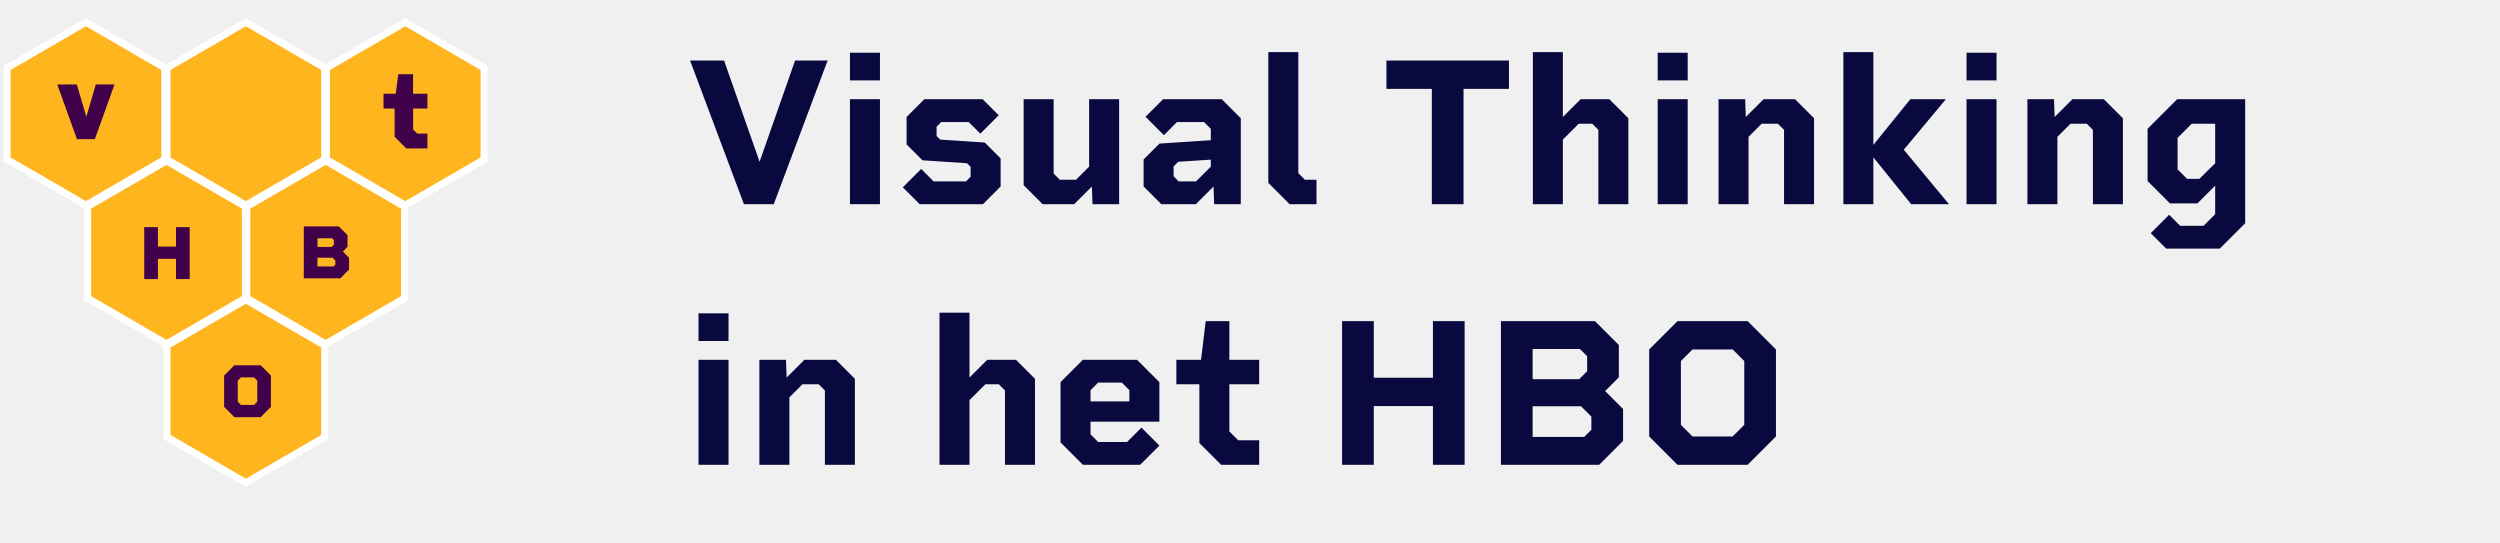
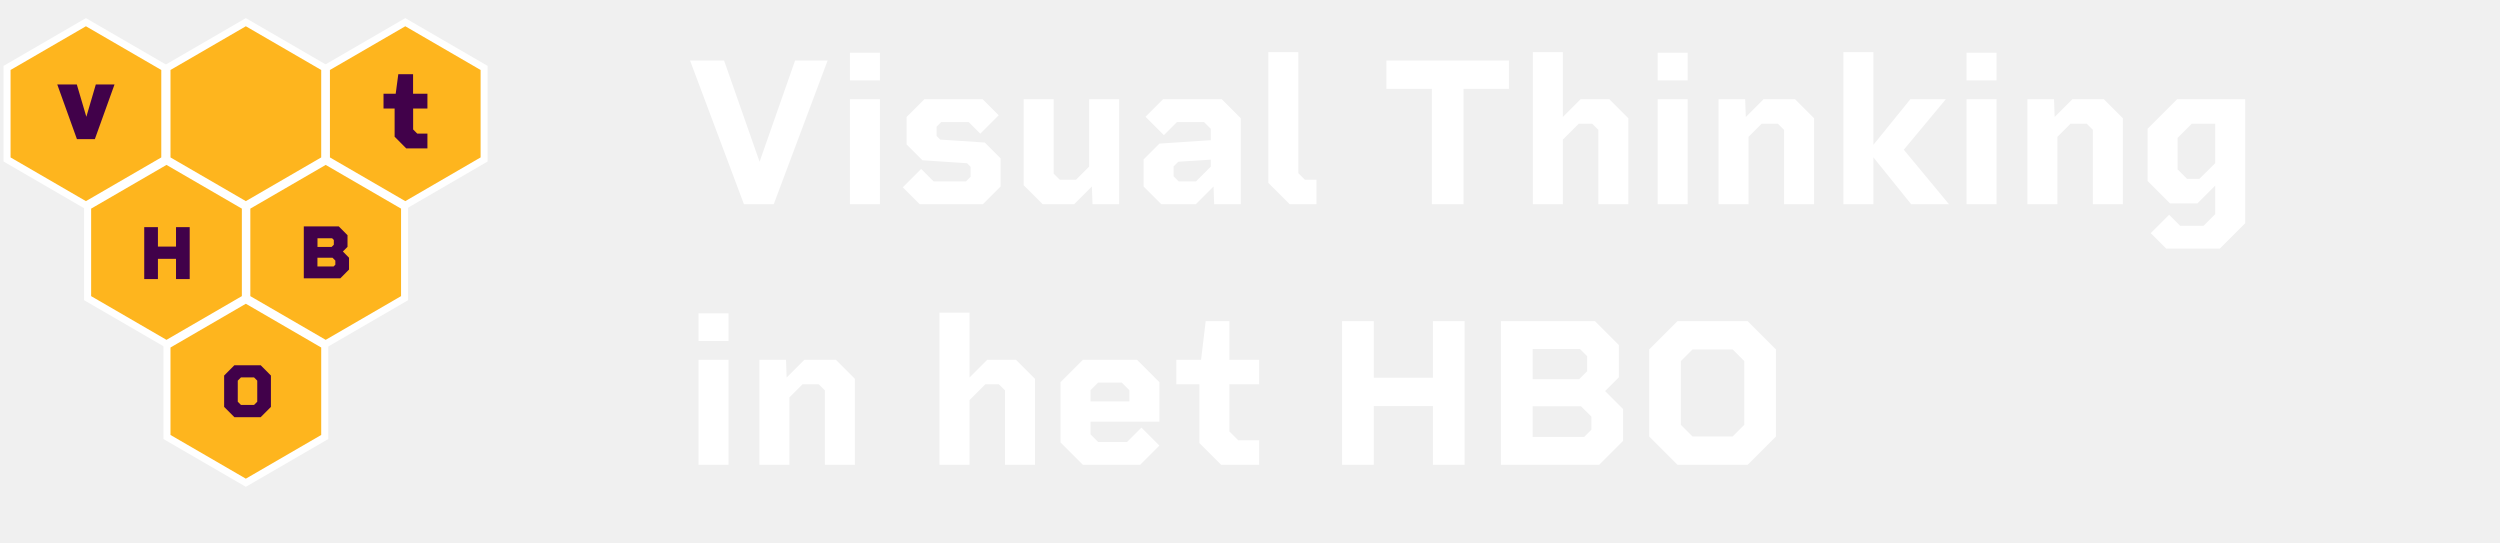
<svg xmlns="http://www.w3.org/2000/svg" width="355" height="77" viewBox="0 0 355 77" fill="none">
-   <path d="M112.9 8.6L107.86 22.97L102.82 8.6H97.99L105.64 29H109.87L117.52 8.6H112.9ZM120.694 11.42H124.954V7.49H120.694V11.42ZM120.694 29H124.954V14.09H120.694V29ZM139.836 20.24L133.506 19.82L132.996 19.31V17.99L133.656 17.33H137.556L139.206 18.98L141.816 16.37L139.536 14.09H131.256L128.736 16.61V20.51L130.986 22.76L137.316 23.18L137.826 23.69V25.1L137.166 25.76H132.576L130.806 23.99L128.196 26.6L130.596 29H139.566L142.086 26.48V22.49L139.836 20.24ZM154.657 14.09V23.66L152.797 25.52H150.487L149.617 24.65V14.09H145.357V26.3L148.057 29H152.527L155.047 26.48L155.137 29H158.917V14.09H154.657ZM173.492 14.09H165.152L162.662 16.58L165.272 19.19L167.132 17.33H170.972L171.932 18.29V19.91L164.642 20.39L162.392 22.64V26.48L164.912 29H169.802L172.322 26.48L172.412 29H176.192V16.79L173.492 14.09ZM167.372 25.76L166.652 25.04V23.63L167.312 22.97L171.932 22.67V23.66L169.832 25.76H167.372ZM185.292 25.52L184.362 24.59V7.4H180.102V25.97L183.132 29H186.942V25.52H185.292ZM214.272 8.6H196.872V12.62H203.322V29H207.822V12.62H214.272V8.6ZM228.527 14.09H224.447L221.927 16.61V7.4H217.667V29H221.927V19.82L224.177 17.57H226.097L226.967 18.44V29H231.227V16.79L228.527 14.09ZM235.391 11.42H239.651V7.49H235.391V11.42ZM235.391 29H239.651V14.09H235.391V29ZM254.894 14.09H250.424L247.904 16.61L247.814 14.09H244.034V29H248.294V19.43L250.154 17.57H252.464L253.334 18.44V29H257.594V16.79L254.894 14.09ZM276.758 29L270.338 21.26L276.308 14.09H271.268L266.018 20.57V7.4H261.758V29H266.018V22.34L271.388 29H276.758ZM279.249 11.42H283.509V7.49H279.249V11.42ZM279.249 29H283.509V14.09H279.249V29ZM298.751 14.09H294.281L291.761 16.61L291.671 14.09H287.891V29H292.151V19.43L294.011 17.57H296.321L297.191 18.44V29H301.451V16.79L298.751 14.09ZM318.816 14.09H309.156L304.956 18.29V25.7L308.136 28.88H312.036L314.556 26.36V30.41L312.906 32.06H309.576L308.016 30.5L305.406 33.11L307.596 35.3H315.216L318.816 31.7V14.09ZM312.306 25.4H310.566L309.216 24.05V19.58L311.226 17.57H314.556V23.18L312.306 25.4ZM99.19 48.42H103.45V44.49H99.19V48.42ZM99.19 66H103.45V51.09H99.19V66ZM118.693 51.09H114.223L111.703 53.61L111.613 51.09H107.833V66H112.093V56.43L113.953 54.57H116.263L117.133 55.44V66H121.393V53.79L118.693 51.09ZM144.269 51.09H140.189L137.669 53.61V44.4H133.409V66H137.669V56.82L139.919 54.57H141.839L142.709 55.44V66H146.969V53.79L144.269 51.09ZM161.453 51.09H153.773L150.593 54.27V62.82L153.773 66H161.903L164.633 63.27L162.083 60.72L160.043 62.76H155.933L154.853 61.68V59.88H164.633V54.27L161.453 51.09ZM154.853 57V55.41L155.933 54.33H159.293L160.373 55.41V57H154.853ZM178.8 54.57V51.09H174.57V45.6H171.21L170.55 51.09H167.04V54.57H170.31V62.91L173.4 66H178.8V62.52H175.83L174.57 61.26V54.57H178.8ZM203.476 45.6V53.64H195.076V45.6H190.576V66H195.076V57.66H203.476V66H207.976V45.6H203.476ZM227.925 55.53L229.875 53.58V48.99L226.485 45.6H213.135V66H227.085L230.475 62.61V58.08L227.925 55.53ZM217.635 49.56H224.355L225.375 50.58V52.71L224.235 53.85H217.635V49.56ZM224.955 62.04H217.635V57.69H224.505L225.975 59.16V61.02L224.955 62.04ZM248.166 45.6H238.206L234.186 49.62V61.98L238.206 66H248.166L252.186 61.98V49.62L248.166 45.6ZM246.036 61.98H240.336L238.686 60.33V51.27L240.336 49.62H246.036L247.686 51.27V60.33L246.036 61.98Z" fill="#090940" />
+   <path d="M112.9 8.6L107.86 22.97L102.82 8.6H97.99L105.64 29H109.87L117.52 8.6H112.9ZM120.694 11.42H124.954V7.49H120.694V11.42ZM120.694 29H124.954V14.09H120.694V29ZM139.836 20.24L133.506 19.82L132.996 19.31V17.99L133.656 17.33H137.556L139.206 18.98L141.816 16.37L139.536 14.09H131.256L128.736 16.61V20.51L130.986 22.76L137.316 23.18L137.826 23.69V25.1L137.166 25.76H132.576L130.806 23.99L128.196 26.6L130.596 29H139.566L142.086 26.48V22.49L139.836 20.24ZM154.657 14.09V23.66L152.797 25.52H150.487L149.617 24.65V14.09H145.357V26.3L148.057 29H152.527L155.047 26.48L155.137 29H158.917V14.09H154.657ZM173.492 14.09H165.152L162.662 16.58L165.272 19.19L167.132 17.33H170.972L171.932 18.29V19.91L164.642 20.39L162.392 22.64V26.48L164.912 29H169.802L172.322 26.48L172.412 29H176.192V16.79L173.492 14.09ZM167.372 25.76L166.652 25.04V23.63L167.312 22.97L171.932 22.67V23.66L169.832 25.76H167.372ZM185.292 25.52L184.362 24.59V7.4H180.102V25.97L183.132 29H186.942V25.52H185.292ZM214.272 8.6H196.872V12.62H203.322V29H207.822V12.62H214.272V8.6ZM228.527 14.09H224.447L221.927 16.61V7.4H217.667V29H221.927V19.82L224.177 17.57H226.097L226.967 18.44V29H231.227V16.79L228.527 14.09ZM235.391 11.42H239.651V7.49H235.391V11.42ZM235.391 29H239.651V14.09H235.391V29ZM254.894 14.09H250.424L247.904 16.61L247.814 14.09H244.034V29H248.294V19.43L250.154 17.57H252.464L253.334 18.44V29H257.594V16.79L254.894 14.09ZM276.758 29L270.338 21.26L276.308 14.09H271.268L266.018 20.57V7.4H261.758V29H266.018V22.34L271.388 29H276.758ZM279.249 11.42H283.509V7.49H279.249V11.42ZM279.249 29H283.509V14.09H279.249V29ZM298.751 14.09H294.281L291.761 16.61L291.671 14.09H287.891V29H292.151V19.43L294.011 17.57H296.321L297.191 18.44V29H301.451V16.79L298.751 14.09ZM318.816 14.09H309.156L304.956 18.29V25.7L308.136 28.88H312.036L314.556 26.36V30.41L312.906 32.06H309.576L308.016 30.5L305.406 33.11L307.596 35.3H315.216L318.816 31.7V14.09ZM312.306 25.4H310.566L309.216 24.05V19.58L311.226 17.57H314.556V23.18L312.306 25.4ZM99.19 48.42H103.45V44.49H99.19V48.42ZM99.19 66H103.45V51.09H99.19V66ZM118.693 51.09H114.223L111.703 53.61L111.613 51.09H107.833V66H112.093V56.43L113.953 54.57H116.263L117.133 55.44V66H121.393V53.79L118.693 51.09ZM144.269 51.09H140.189L137.669 53.61V44.4H133.409V66H137.669V56.82L139.919 54.57H141.839L142.709 55.44V66H146.969V53.79L144.269 51.09ZM161.453 51.09H153.773L150.593 54.27V62.82L153.773 66H161.903L164.633 63.27L162.083 60.72L160.043 62.76H155.933L154.853 61.68V59.88H164.633V54.27L161.453 51.09ZM154.853 57V55.41L155.933 54.33H159.293L160.373 55.41V57H154.853ZM178.8 54.57V51.09H174.57V45.6H171.21L170.55 51.09H167.04V54.57H170.31V62.91L173.4 66H178.8V62.52H175.83L174.57 61.26V54.57H178.8ZM203.476 45.6V53.64H195.076V45.6H190.576V66H195.076V57.66H203.476V66H207.976V45.6H203.476ZM227.925 55.53L229.875 53.58V48.99L226.485 45.6H213.135V66H227.085L230.475 62.61V58.08L227.925 55.53ZM217.635 49.56H224.355L225.375 50.58V52.71L224.235 53.85H217.635V49.56ZM224.955 62.04H217.635V57.69H224.505L225.975 59.16V61.02L224.955 62.04ZM248.166 45.6H238.206L234.186 49.62V61.98L238.206 66H248.166L252.186 61.98V49.62L248.166 45.6ZM246.036 61.98H240.336L238.686 60.33V51.27L240.336 49.62H246.036L247.686 51.27V60.33L246.036 61.98Z" fill="#FFFFFF" />
  <path d="M23.71 49.059V62.053L34.91 68.549L46.111 62.053V49.059L34.91 42.554L23.71 49.059Z" fill="#FEB51E" stroke="white" stroke-miterlimit="10" />
  <path d="M46.351 9.649V22.642L57.551 29.139L68.744 22.642V9.649L57.551 3.152L46.351 9.649Z" fill="#FEB51E" stroke="white" stroke-miterlimit="10" />
  <path d="M23.71 9.649V22.642L34.91 29.139L46.111 22.642V9.649L34.91 3.152L23.71 9.649Z" fill="#FEB51E" stroke="white" stroke-miterlimit="10" />
  <path d="M1 9.649V22.642L12.201 29.139L23.401 22.642V9.649L12.201 3.152L1 9.649Z" fill="#FEB51E" stroke="white" stroke-miterlimit="10" />
  <path d="M35.047 29.337V42.339L46.248 48.835L57.449 42.339V29.337L46.248 22.84L35.047 29.337Z" fill="#FEB51E" stroke="white" stroke-miterlimit="10" />
  <path d="M12.441 29.337V42.339L23.641 48.835L34.842 42.339V29.337L23.641 22.84L12.441 29.337Z" fill="#FEB51E" stroke="white" stroke-miterlimit="10" />
  <path d="M16.26 11.998L13.468 19.759H10.925L8.133 11.998H10.908L12.261 16.584L13.605 11.998H16.26V11.998Z" fill="#41014A" />
  <path d="M26.938 32.254V39.628H24.994V36.754H22.425V39.628H20.481V32.254H22.425V35.016H24.994V32.254H26.938Z" fill="#41014A" />
  <path d="M49.562 36.599V38.277L48.32 39.525H43.139V32.15H48.106L49.348 33.398V35.05L48.688 35.713L49.562 36.599V36.599ZM45.083 35.067H47.087L47.404 34.749V34.078L47.164 33.837H45.083V35.059V35.067ZM47.618 37.597V37.003L47.216 36.599H45.075V37.838H47.37L47.609 37.597H47.618Z" fill="#41014A" />
  <path d="M38.472 53.327V57.776L37.017 59.239H33.283L31.827 57.776V53.327L33.283 51.864H37.017L38.472 53.327ZM36.529 57.044V54.05L36.075 53.594H34.217L33.763 54.05V57.044L34.217 57.501H36.075L36.529 57.044Z" fill="#41014A" />
  <path d="M58.665 15.422V18.383L59.247 18.968H60.694V21.076H57.688L56.036 19.415V15.414H54.46V13.306H56.19L56.558 10.535H58.656V13.306H60.694V15.414H58.656L58.665 15.422Z" fill="#41014A" />
</svg>
